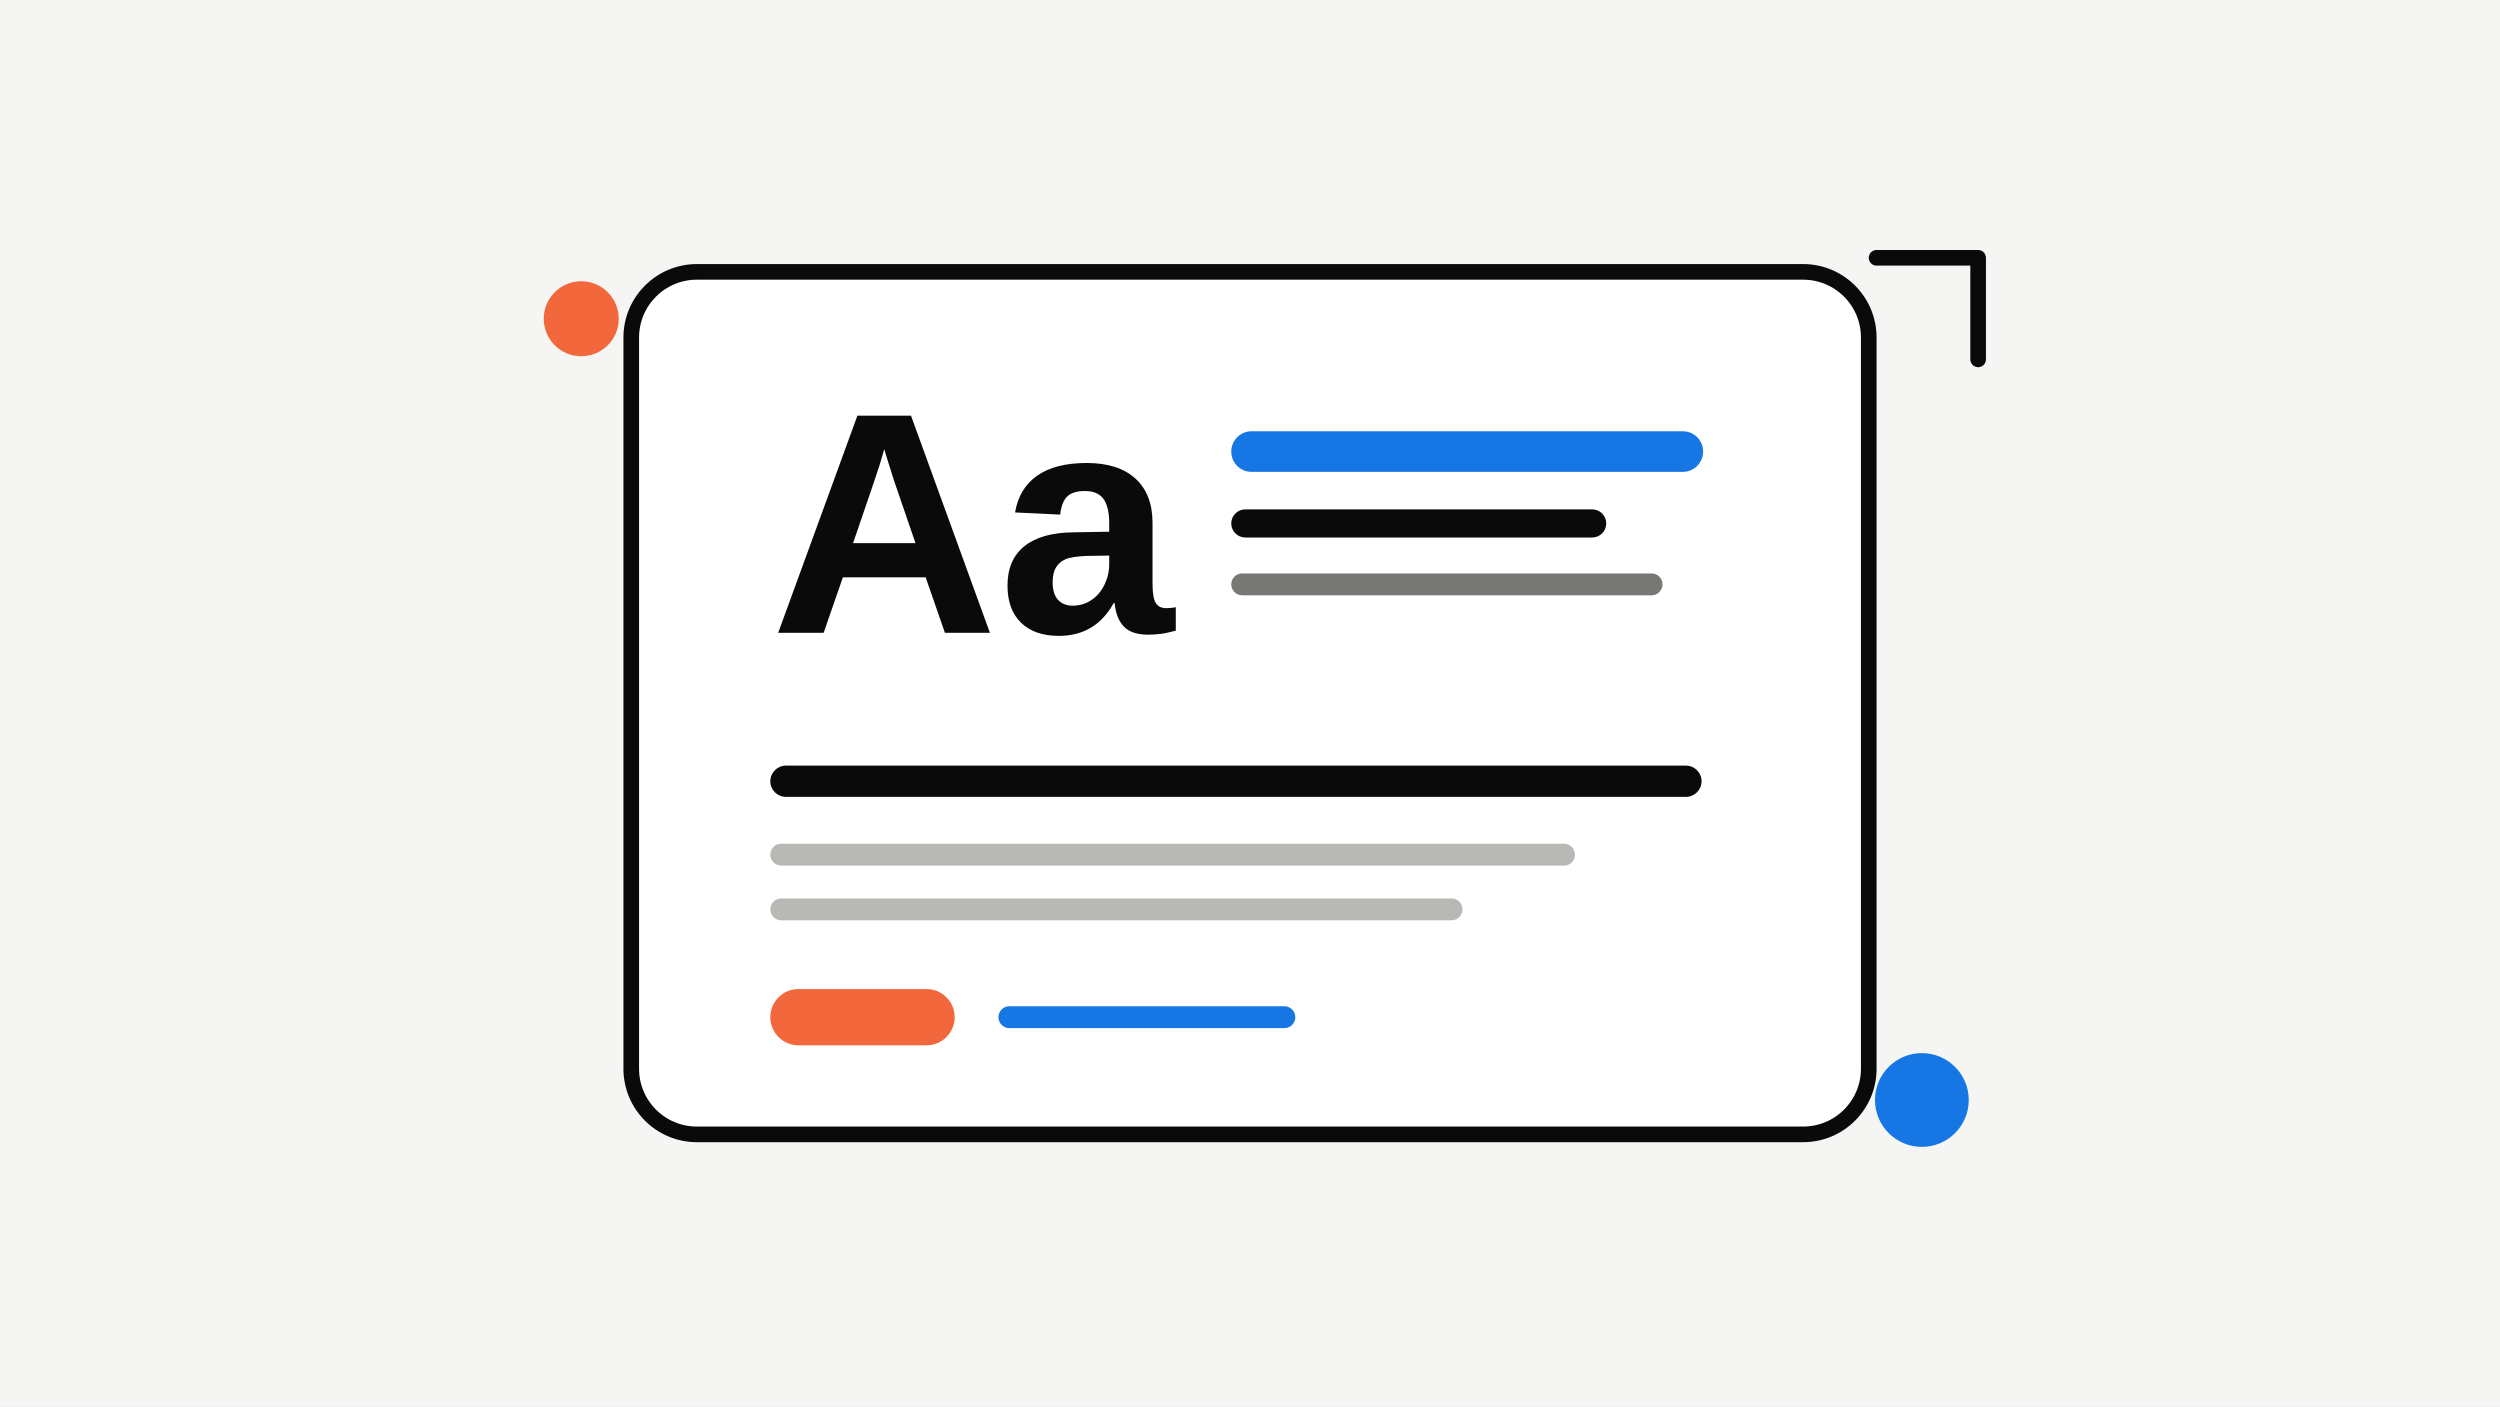
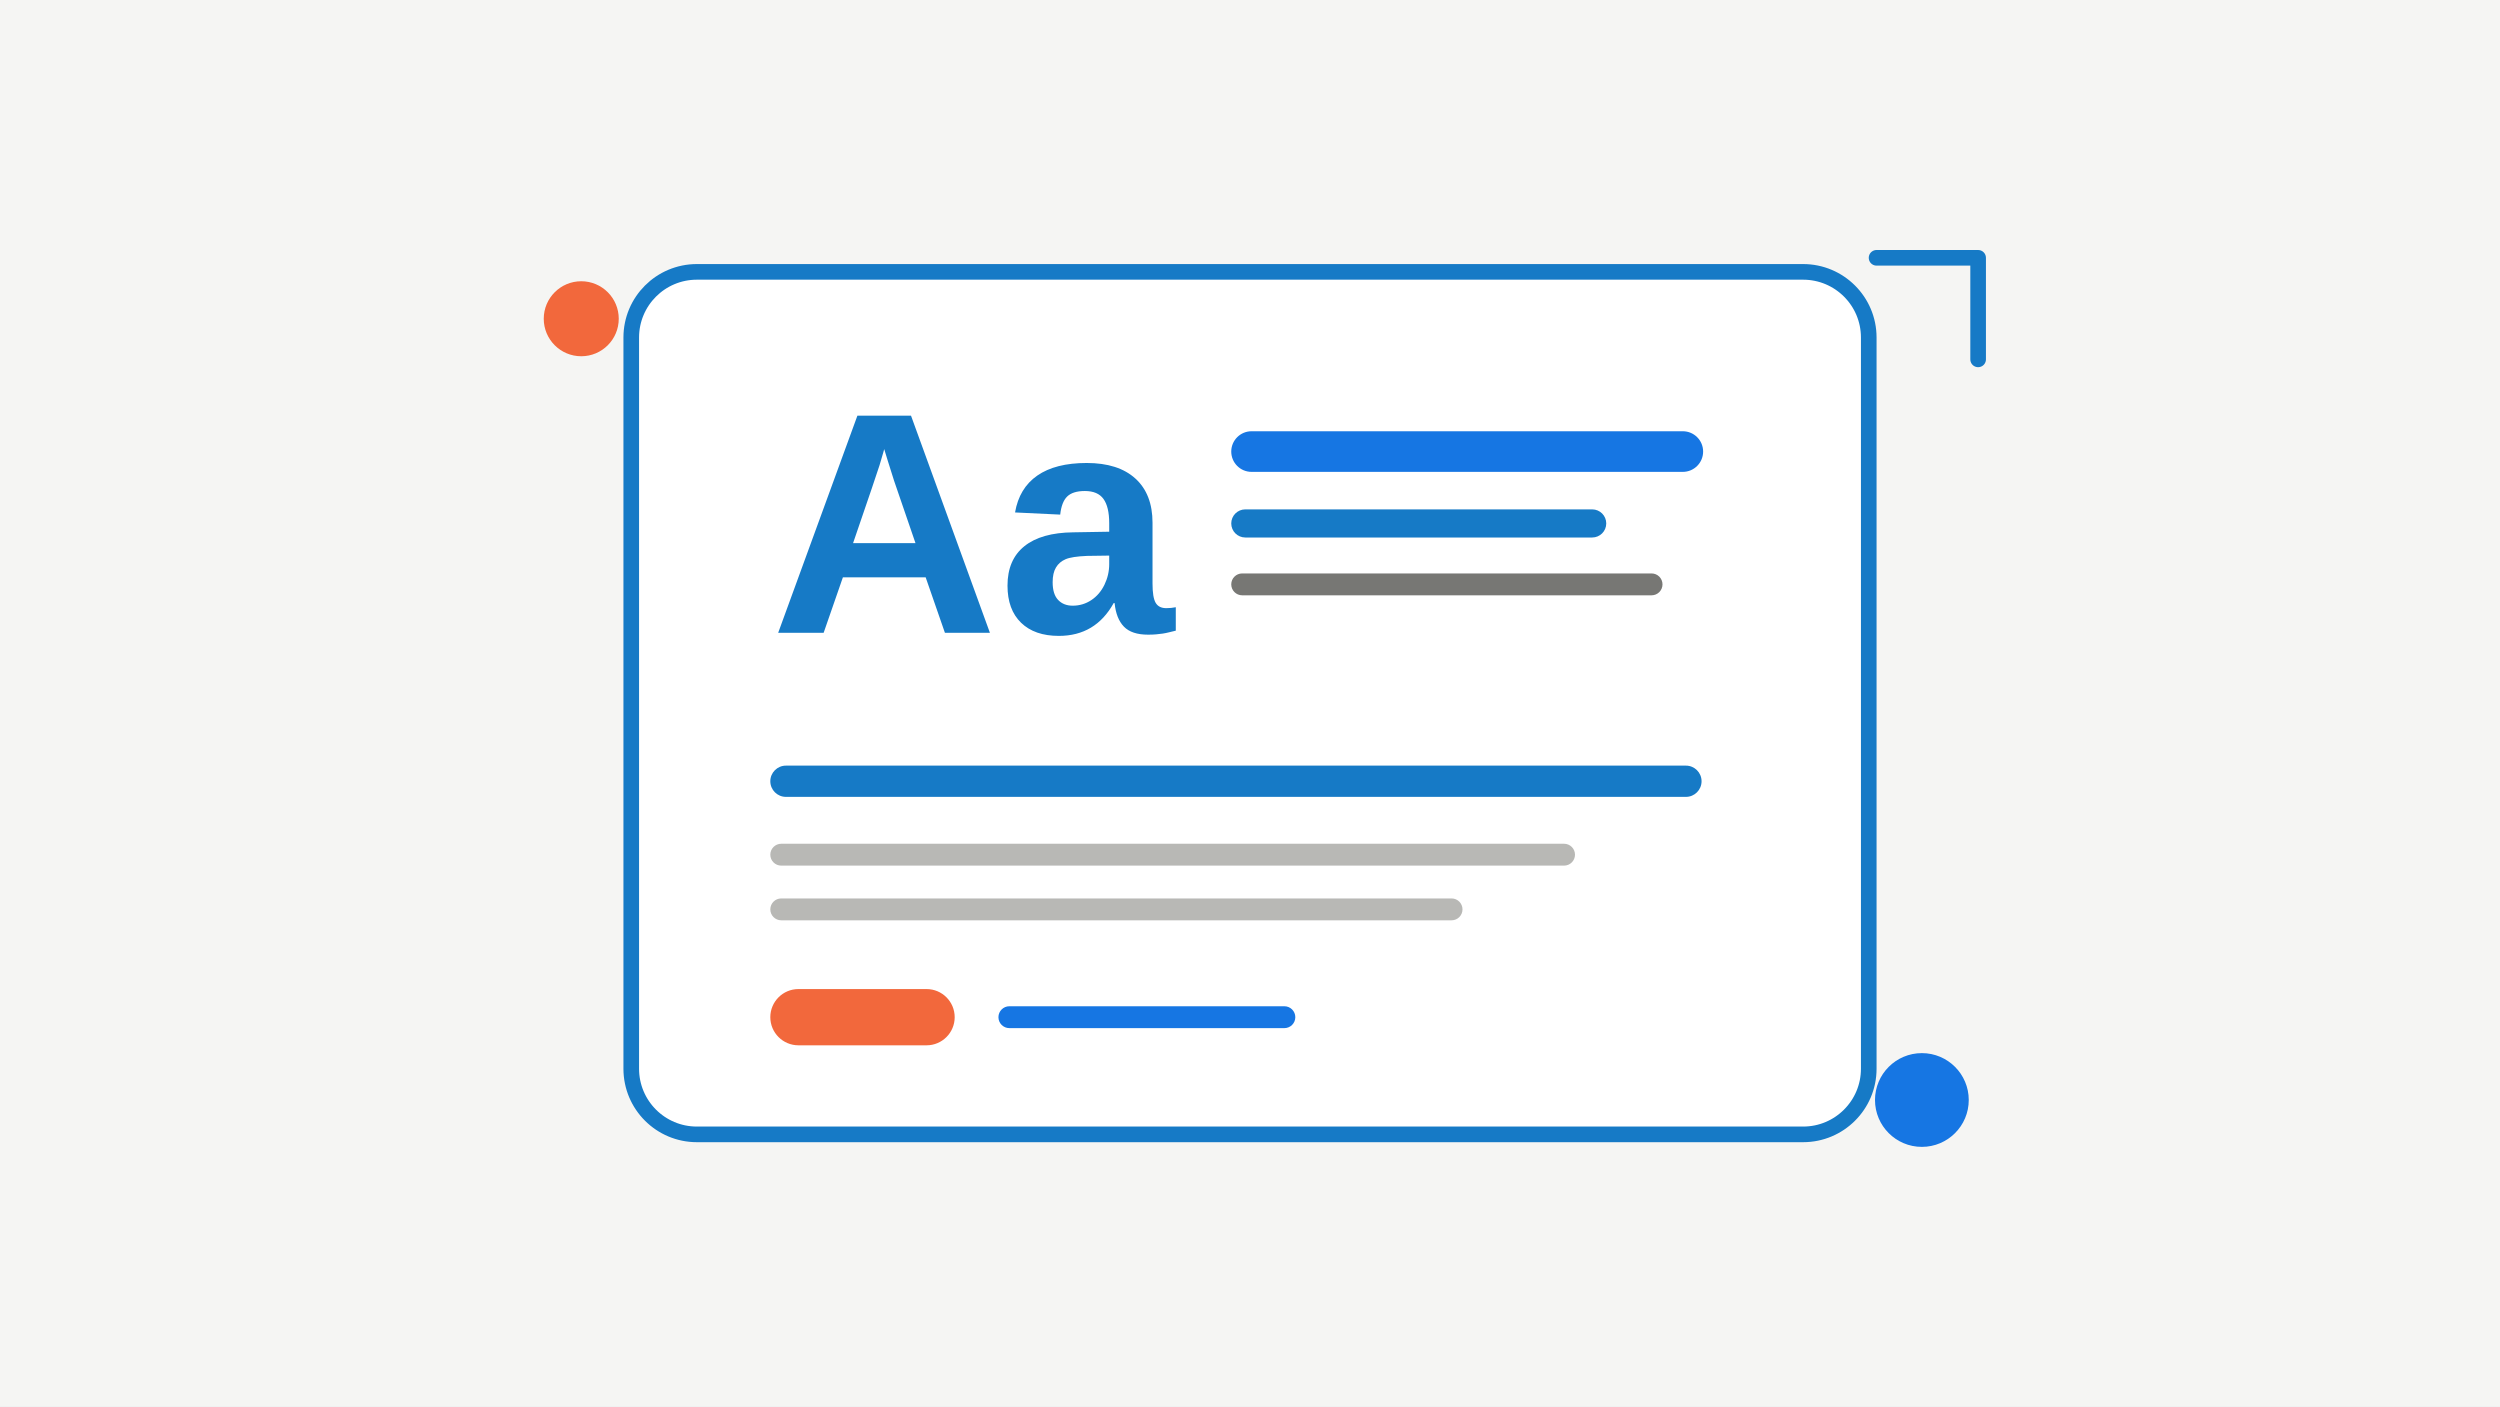
<svg xmlns="http://www.w3.org/2000/svg" width="1600" height="900" viewBox="0 0 1600 900" role="img" aria-labelledby="title desc">
  <rect width="1600" height="900" fill="#F5F5F3" />
-   <rect x="404" y="174" width="792" height="552" rx="42" fill="#FFFFFF" stroke="#0A0A0A" stroke-width="10" />
-   <text x="493" y="405" fill="#0A0A0A" font-family="Arial, sans-serif" font-size="202" font-weight="700">Aa</text>
+   <rect x="404" y="174" width="792" height="552" rx="42" fill="#FFFFFF" stroke="#167ac6" stroke-width="10" />
+   <text x="493" y="405" fill="#167ac6" font-family="Arial, sans-serif" font-size="202" font-weight="700">Aa</text>
  <rect x="788" y="276" width="302" height="26" rx="13" fill="#1676E3" />
-   <rect x="788" y="326" width="240" height="18" rx="9" fill="#0A0A0A" />
+   <rect x="788" y="326" width="240" height="18" rx="9" fill="#167ac6" />
  <rect x="788" y="367" width="276" height="14" rx="7" fill="#777774" />
-   <rect x="493" y="490" width="596" height="20" rx="10" fill="#0A0A0A" />
+   <rect x="493" y="490" width="596" height="20" rx="10" fill="#167ac6" />
  <rect x="493" y="540" width="515" height="14" rx="7" fill="#B8B8B5" />
  <rect x="493" y="575" width="443" height="14" rx="7" fill="#B8B8B5" />
  <rect x="493" y="633" width="118" height="36" rx="18" fill="#F2683C" />
  <rect x="639" y="644" width="190" height="14" rx="7" fill="#1676E3" />
  <circle cx="372" cy="204" r="24" fill="#F2683C" />
  <circle cx="1230" cy="704" r="30" fill="#1676E3" />
-   <path d="M1201 165h65v65" fill="none" stroke="#0A0A0A" stroke-width="10" stroke-linecap="round" stroke-linejoin="round" />
+   <path d="M1201 165h65v65" fill="none" stroke="#167ac6" stroke-width="10" stroke-linecap="round" stroke-linejoin="round" />
</svg>
